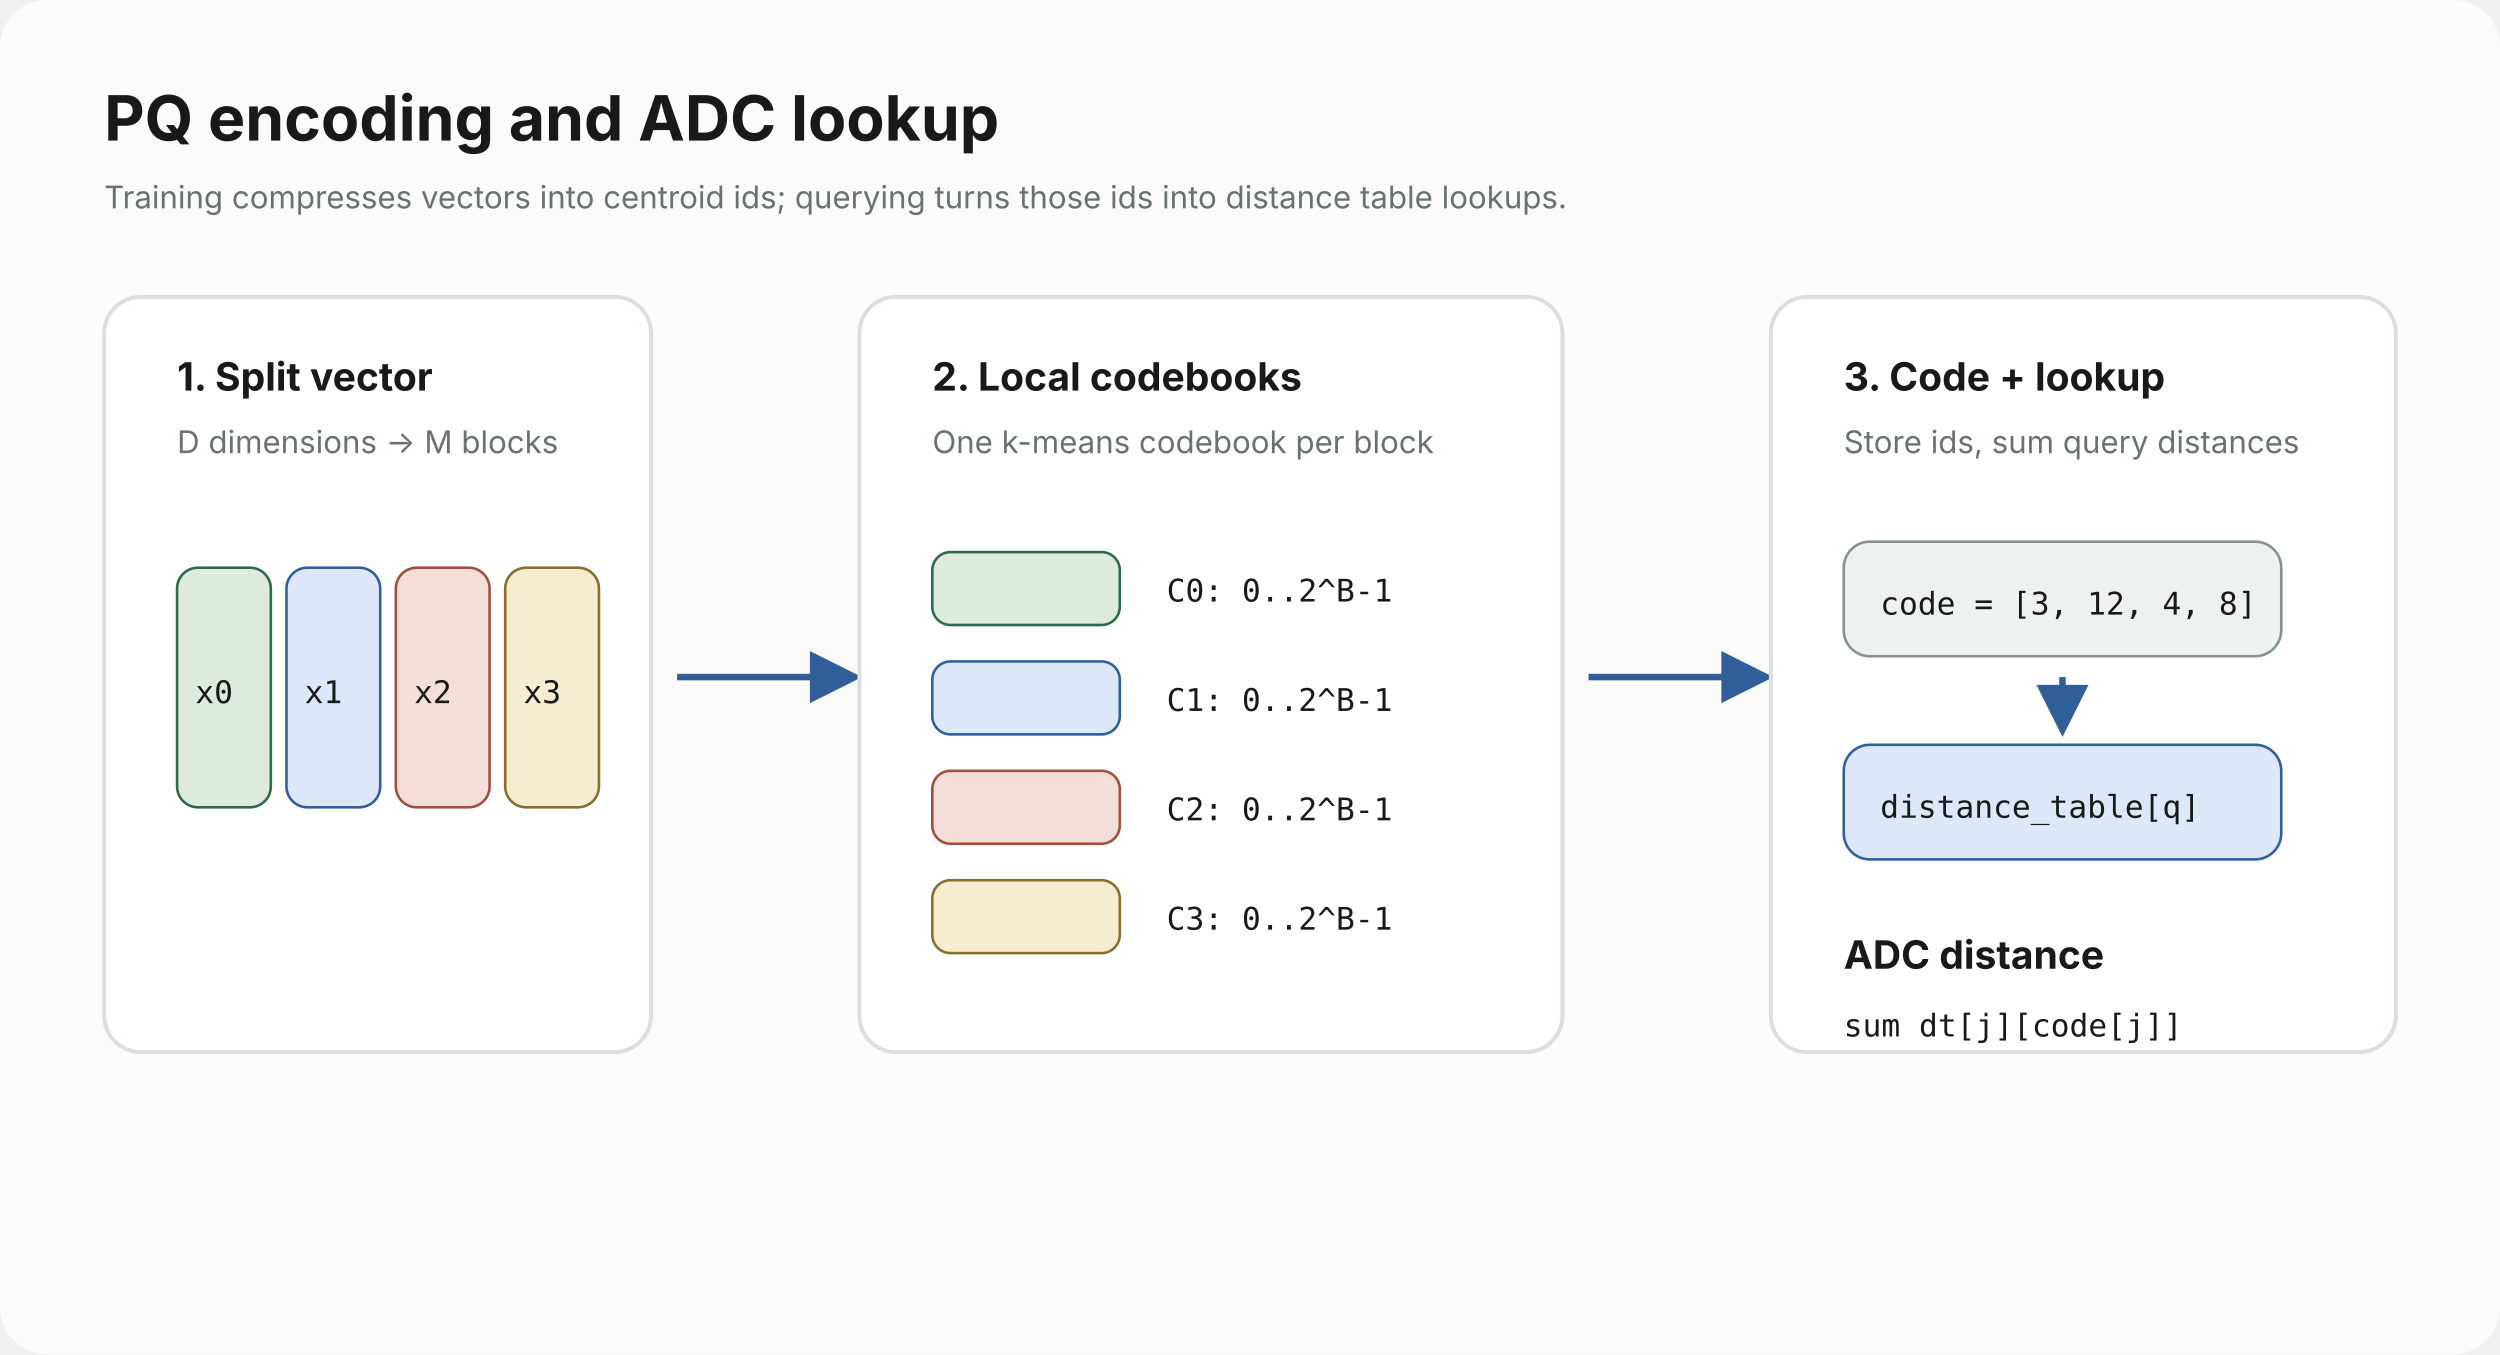
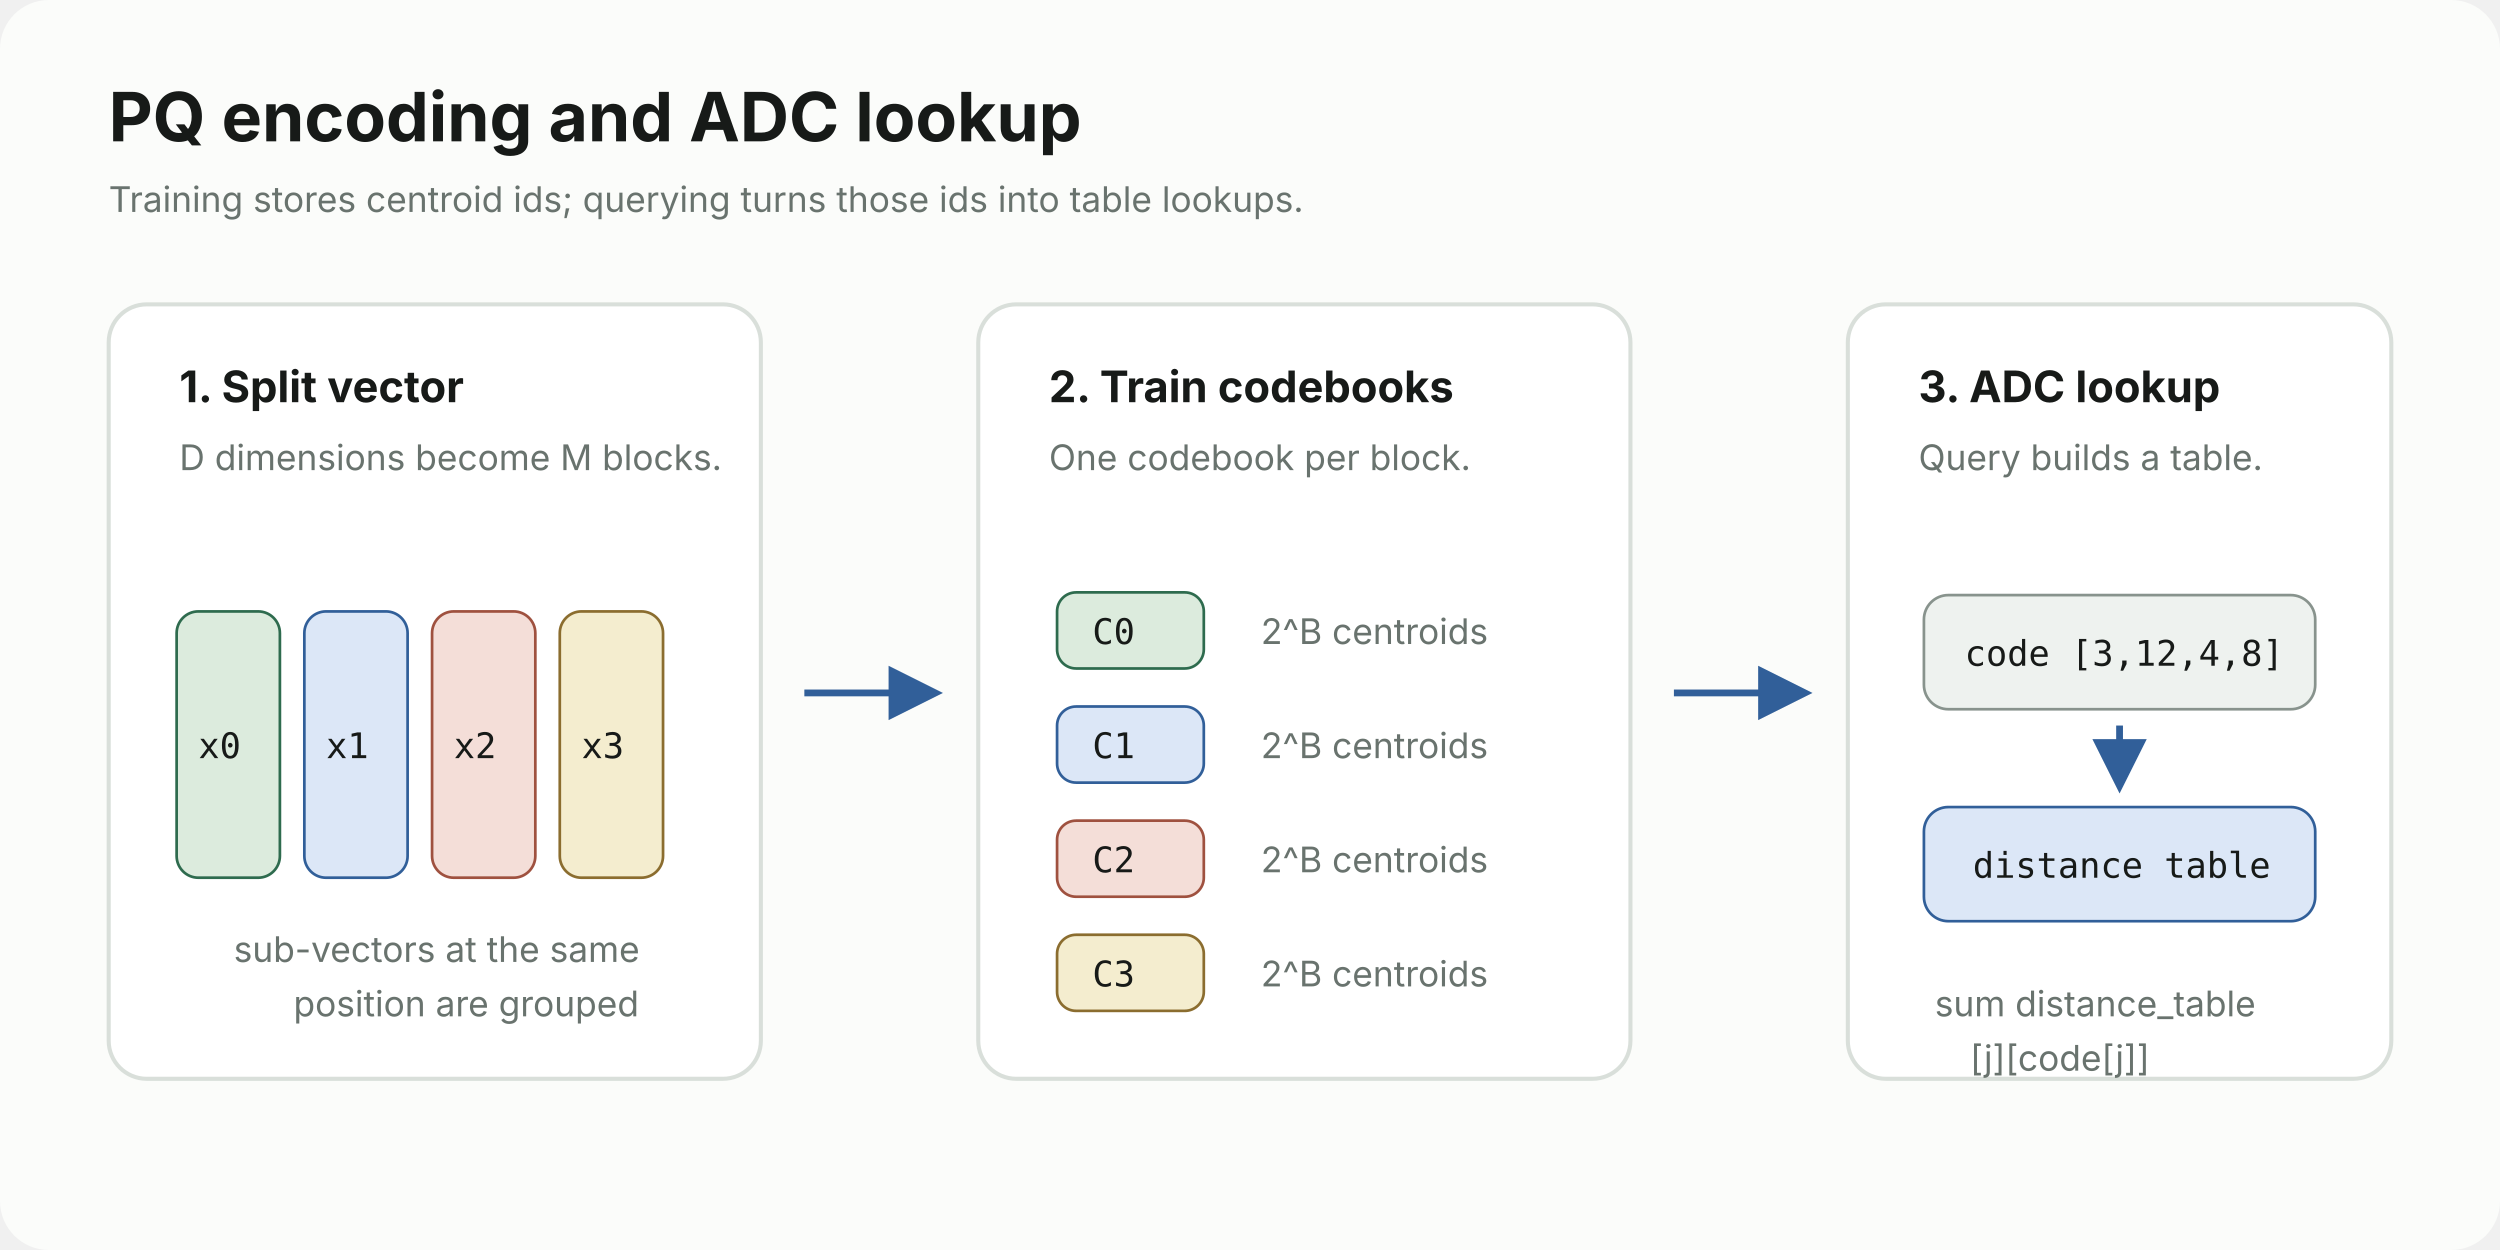
- <svg xmlns="http://www.w3.org/2000/svg" viewBox="0 0 960 520" role="img" aria-labelledby="title desc">
+ <svg xmlns="http://www.w3.org/2000/svg" viewBox="0 0 920 460" role="img" aria-labelledby="title desc">
  <defs>
-     <marker id="arrow" viewBox="0 0 10 10" refX="8.5" refY="5" markerWidth="8" markerHeight="8" orient="auto-start-reverse">
-       <path d="M 0 0 L 10 5 L 0 10 z" fill="#315f99" />
+     <marker id="arrow" viewBox="0 0 10 10" refX="8.5" refY="5" markerWidth="8" markerHeight="8" orient="auto">
+       <path d="M0 0 10 5 0 10z" fill="#315f99" />
    </marker>
    <style>
      .bg { fill: #fbfcfa; }
-       .panel { fill: #ffffff; stroke: #d9dfda; stroke-width: 1.5; }
-       .title { font: 700 24px Inter, system-ui, sans-serif; fill: #171a18; }
-       .label { font: 700 15px Inter, system-ui, sans-serif; fill: #171a18; }
-       .small { font: 12px Inter, system-ui, sans-serif; fill: #69736e; }
-       .mono { font: 12px ui-monospace, SFMono-Regular, Consolas, monospace; fill: #171a18; }
+       .panel { fill: #fff; stroke: #d9dfda; stroke-width: 1.5; }
+       .title { font: 700 25px Inter, system-ui, sans-serif; fill: #171a18; }
+       .label { font: 700 16px Inter, system-ui, sans-serif; fill: #171a18; }
+       .body { font: 13px Inter, system-ui, sans-serif; fill: #69736e; }
+       .mono { font: 13px ui-monospace, SFMono-Regular, Consolas, monospace; fill: #171a18; }
      .arrow { fill: none; stroke: #315f99; stroke-width: 2.5; marker-end: url(#arrow); }
      .green { fill: #dcebdd; stroke: #2e6b4e; }
      .blue { fill: #dce7f7; stroke: #315f99; }
      .rust { fill: #f4ded8; stroke: #9f513f; }
      .gold { fill: #f4edcf; stroke: #8b6d2f; }
      .soft { fill: #eef2ef; stroke: #88938d; }
    </style>
  </defs>
-   <rect class="bg" width="960" height="520" rx="18" />
-   <text class="title" x="40" y="54">PQ encoding and ADC lookup</text>
-   <text class="small" x="40" y="80">Training compresses vectors into centroid ids; querying turns those ids into distance table lookups.</text>
-   <rect class="panel" x="40" y="114" width="210" height="290" rx="14" />
-   <text class="label" x="68" y="150">1. Split vector</text>
-   <text class="small" x="68" y="174">D dimensions -&gt; M blocks</text>
-   <g transform="translate(68 218)">
-     <rect class="green" x="0" y="0" width="36" height="92" rx="8" />
-     <rect class="blue" x="42" y="0" width="36" height="92" rx="8" />
-     <rect class="rust" x="84" y="0" width="36" height="92" rx="8" />
-     <rect class="gold" x="126" y="0" width="36" height="92" rx="8" />
-     <text class="mono" x="7" y="52">x0</text>
-     <text class="mono" x="49" y="52">x1</text>
-     <text class="mono" x="91" y="52">x2</text>
-     <text class="mono" x="133" y="52">x3</text>
+   <rect class="bg" width="920" height="460" rx="18" />
+   <text class="title" x="40" y="52">PQ encoding and ADC lookup</text>
+   <text class="body" x="40" y="78">Training stores centroid ids; querying turns those ids into table lookups.</text>
+   <rect class="panel" x="40" y="112" width="240" height="285" rx="14" />
+   <text class="label" x="66" y="148">1. Split vector</text>
+   <text class="body" x="66" y="173">D dimensions become M blocks.</text>
+   <g transform="translate(65 225)">
+     <rect class="green" x="0" y="0" width="38" height="98" rx="8" />
+     <rect class="blue" x="47" y="0" width="38" height="98" rx="8" />
+     <rect class="rust" x="94" y="0" width="38" height="98" rx="8" />
+     <rect class="gold" x="141" y="0" width="38" height="98" rx="8" />
+     <text class="mono" x="8" y="54">x0</text>
+     <text class="mono" x="55" y="54">x1</text>
+     <text class="mono" x="102" y="54">x2</text>
+     <text class="mono" x="149" y="54">x3</text>
  </g>
-   <path class="arrow" d="M260 260 C295 260 298 260 328 260" />
-   <rect class="panel" x="330" y="114" width="270" height="290" rx="14" />
-   <text class="label" x="358" y="150">2. Local codebooks</text>
-   <text class="small" x="358" y="174">One k-means codebook per block</text>
-   <g transform="translate(358 212)">
-     <rect class="green" x="0" y="0" width="72" height="28" rx="7" />
-     <rect class="blue" x="0" y="42" width="72" height="28" rx="7" />
-     <rect class="rust" x="0" y="84" width="72" height="28" rx="7" />
-     <rect class="gold" x="0" y="126" width="72" height="28" rx="7" />
-     <text class="mono" x="90" y="19">C0: 0..2^B-1</text>
-     <text class="mono" x="90" y="61">C1: 0..2^B-1</text>
-     <text class="mono" x="90" y="103">C2: 0..2^B-1</text>
-     <text class="mono" x="90" y="145">C3: 0..2^B-1</text>
+   <text class="body" x="86" y="354">sub-vectors at the same</text>
+   <text class="body" x="108" y="374">position are grouped</text>
+   <path class="arrow" d="M296 255h48" />
+   <rect class="panel" x="360" y="112" width="240" height="285" rx="14" />
+   <text class="label" x="386" y="148">2. Train codebooks</text>
+   <text class="body" x="386" y="173">One codebook per block.</text>
+   <g transform="translate(389 218)">
+     <rect class="green" x="0" y="0" width="54" height="28" rx="7" />
+     <rect class="blue" x="0" y="42" width="54" height="28" rx="7" />
+     <rect class="rust" x="0" y="84" width="54" height="28" rx="7" />
+     <rect class="gold" x="0" y="126" width="54" height="28" rx="7" />
+     <text class="mono" x="13" y="19">C0</text>
+     <text class="mono" x="13" y="61">C1</text>
+     <text class="mono" x="13" y="103">C2</text>
+     <text class="mono" x="13" y="145">C3</text>
+     <text class="body" x="75" y="19">2^B centroids</text>
+     <text class="body" x="75" y="61">2^B centroids</text>
+     <text class="body" x="75" y="103">2^B centroids</text>
+     <text class="body" x="75" y="145">2^B centroids</text>
  </g>
-   <path class="arrow" d="M610 260 C642 260 648 260 678 260" />
-   <rect class="panel" x="680" y="114" width="240" height="290" rx="14" />
-   <text class="label" x="708" y="150">3. Code + lookup</text>
-   <text class="small" x="708" y="174">Store ids, sum query distances</text>
-   <g transform="translate(708 208)">
-     <rect class="soft" x="0" y="0" width="168" height="44" rx="10" />
-     <text class="mono" x="14" y="28">code = [3, 12, 4, 8]</text>
-     <rect class="blue" x="0" y="78" width="168" height="44" rx="10" />
-     <text class="mono" x="14" y="106">distance_table[q]</text>
-     <path class="arrow" d="M84 52 L84 72" />
-     <text class="label" x="0" y="164">ADC distance</text>
-     <text class="mono" x="0" y="190">sum dt[j][code[j]]</text>
+   <path class="arrow" d="M616 255h48" />
+   <rect class="panel" x="680" y="112" width="200" height="285" rx="14" />
+   <text class="label" x="706" y="148">3. ADC lookup</text>
+   <text class="body" x="706" y="173">Query builds a table.</text>
+   <g transform="translate(708 219)">
+     <rect class="soft" x="0" y="0" width="144" height="42" rx="9" />
+     <text class="mono" x="15" y="26">code [3,12,4,8]</text>
+     <rect class="blue" x="0" y="78" width="144" height="42" rx="9" />
+     <text class="mono" x="18" y="104">distance table</text>
+     <path class="arrow" d="M72 48v22" />
+     <text class="body" x="4" y="155">sum distance_table</text>
+     <text class="body" x="17" y="175">[j][code[j]]</text>
  </g>
</svg>
